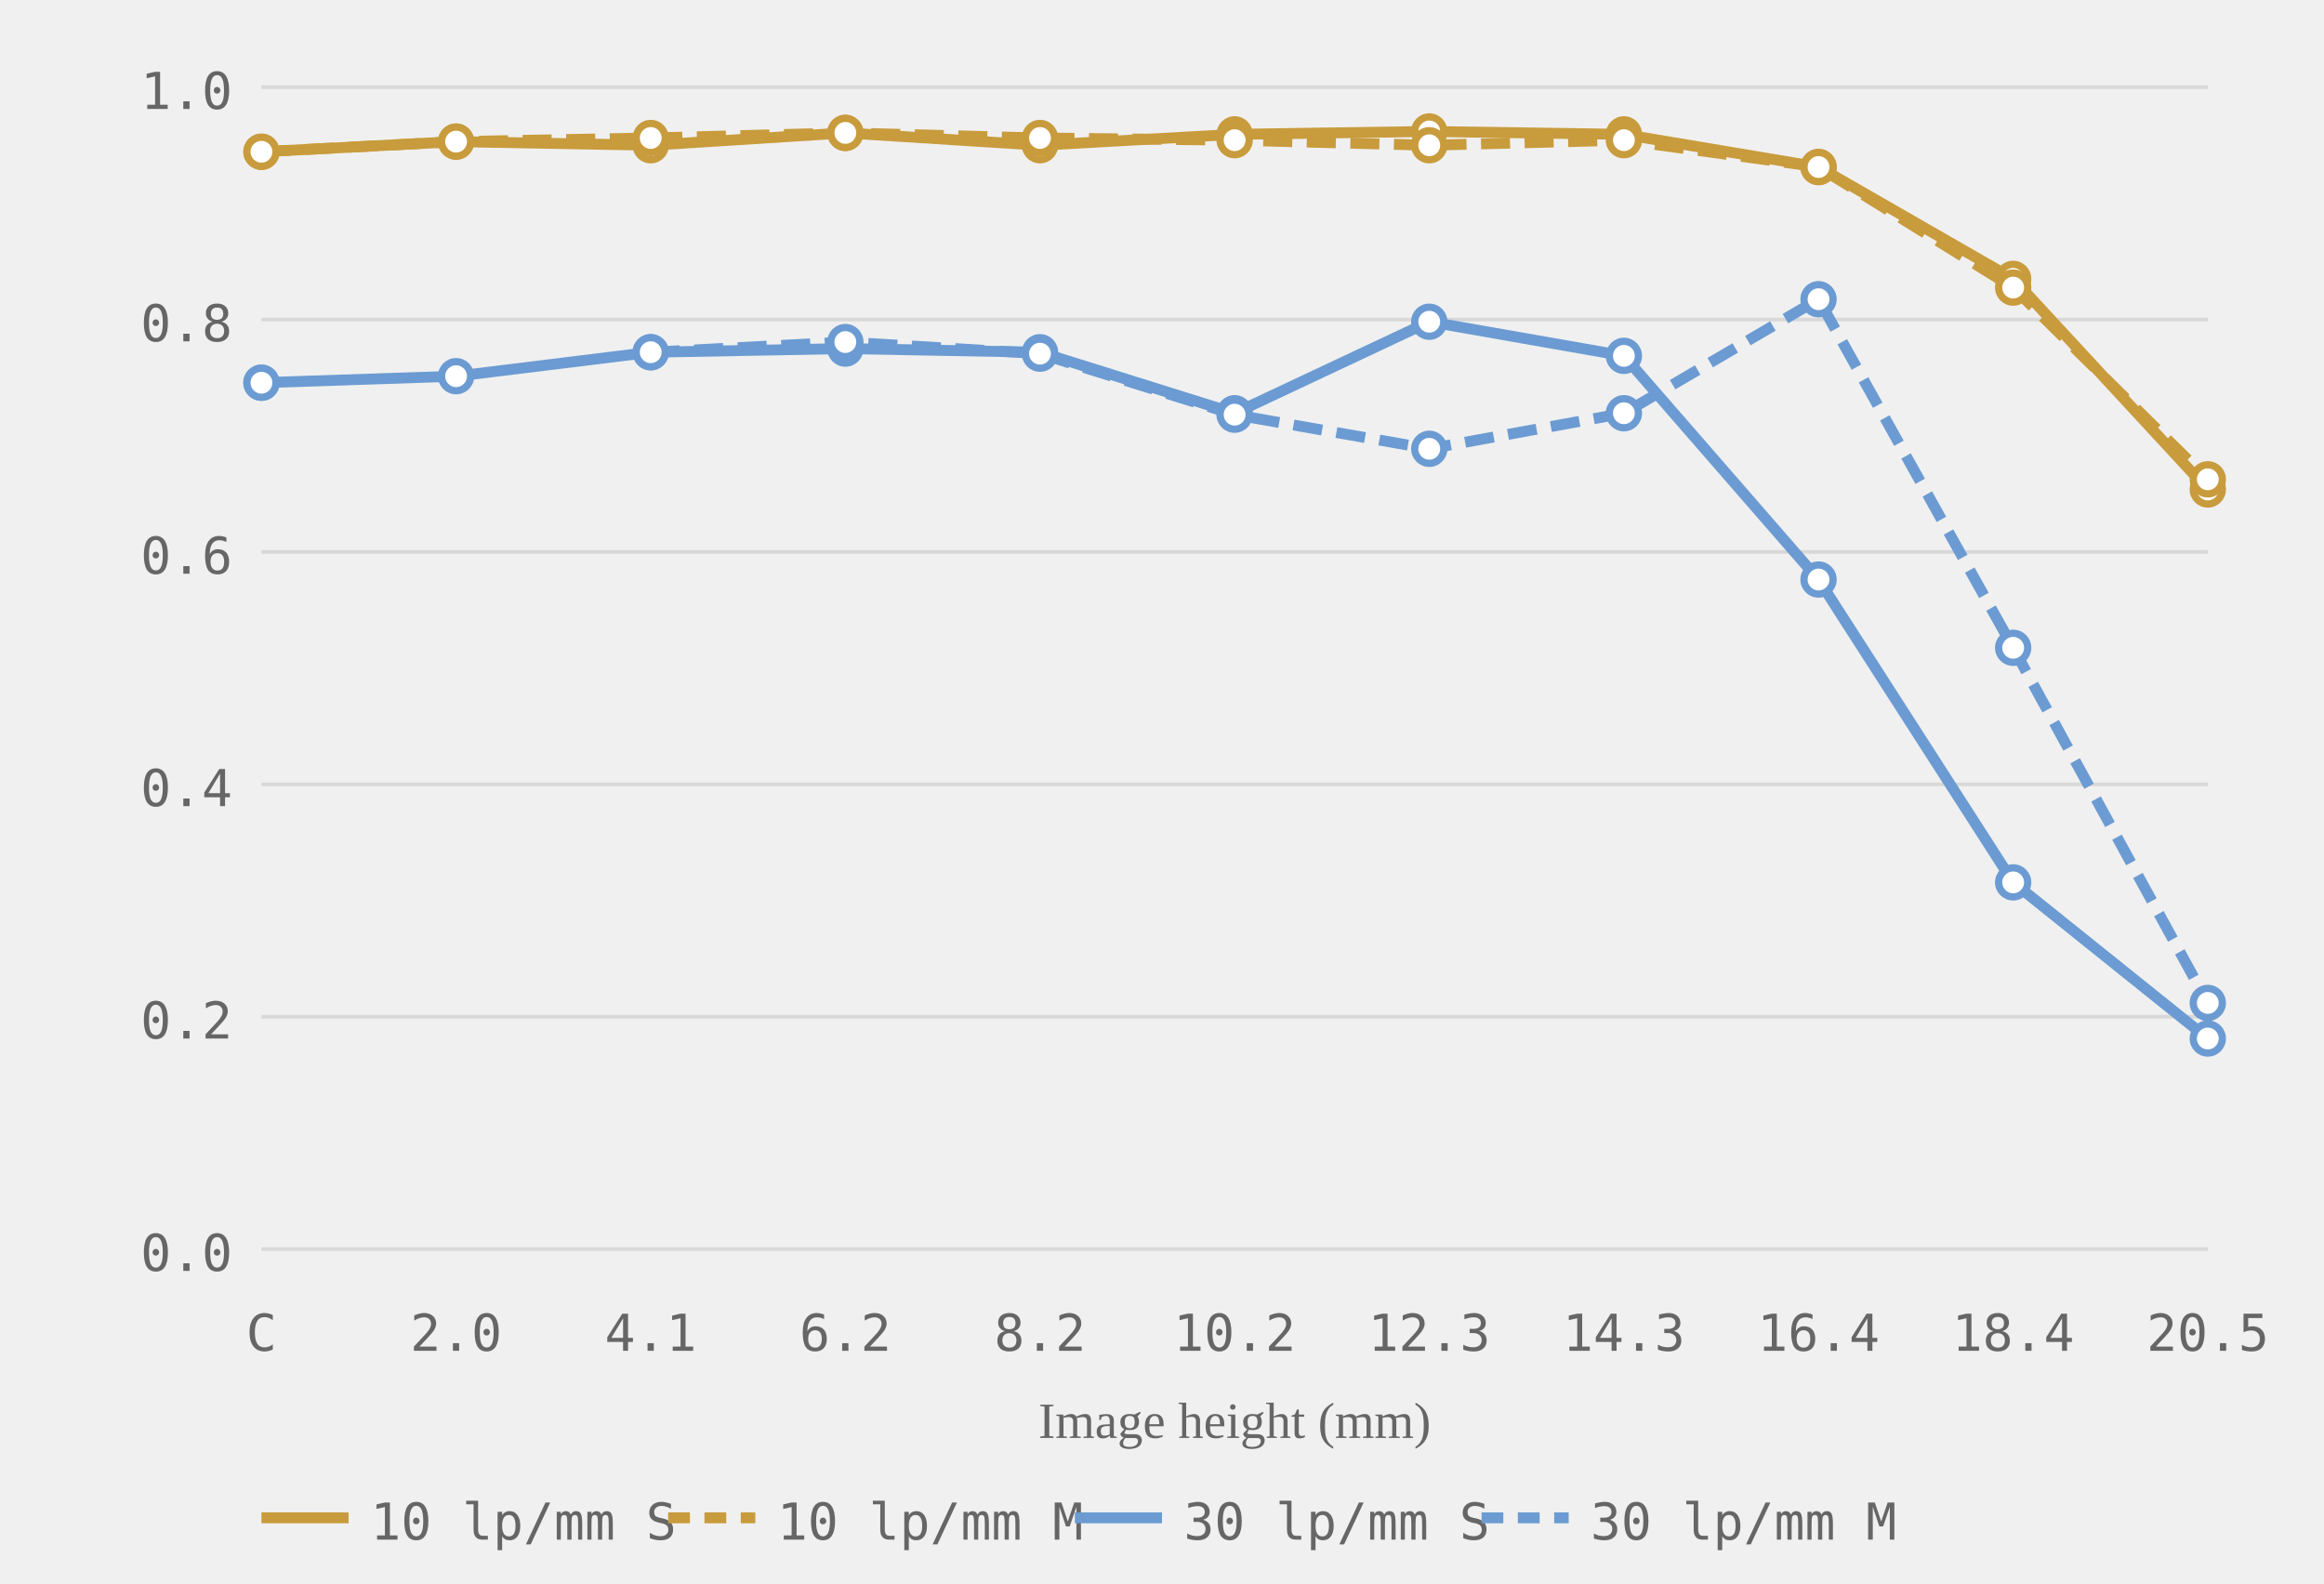
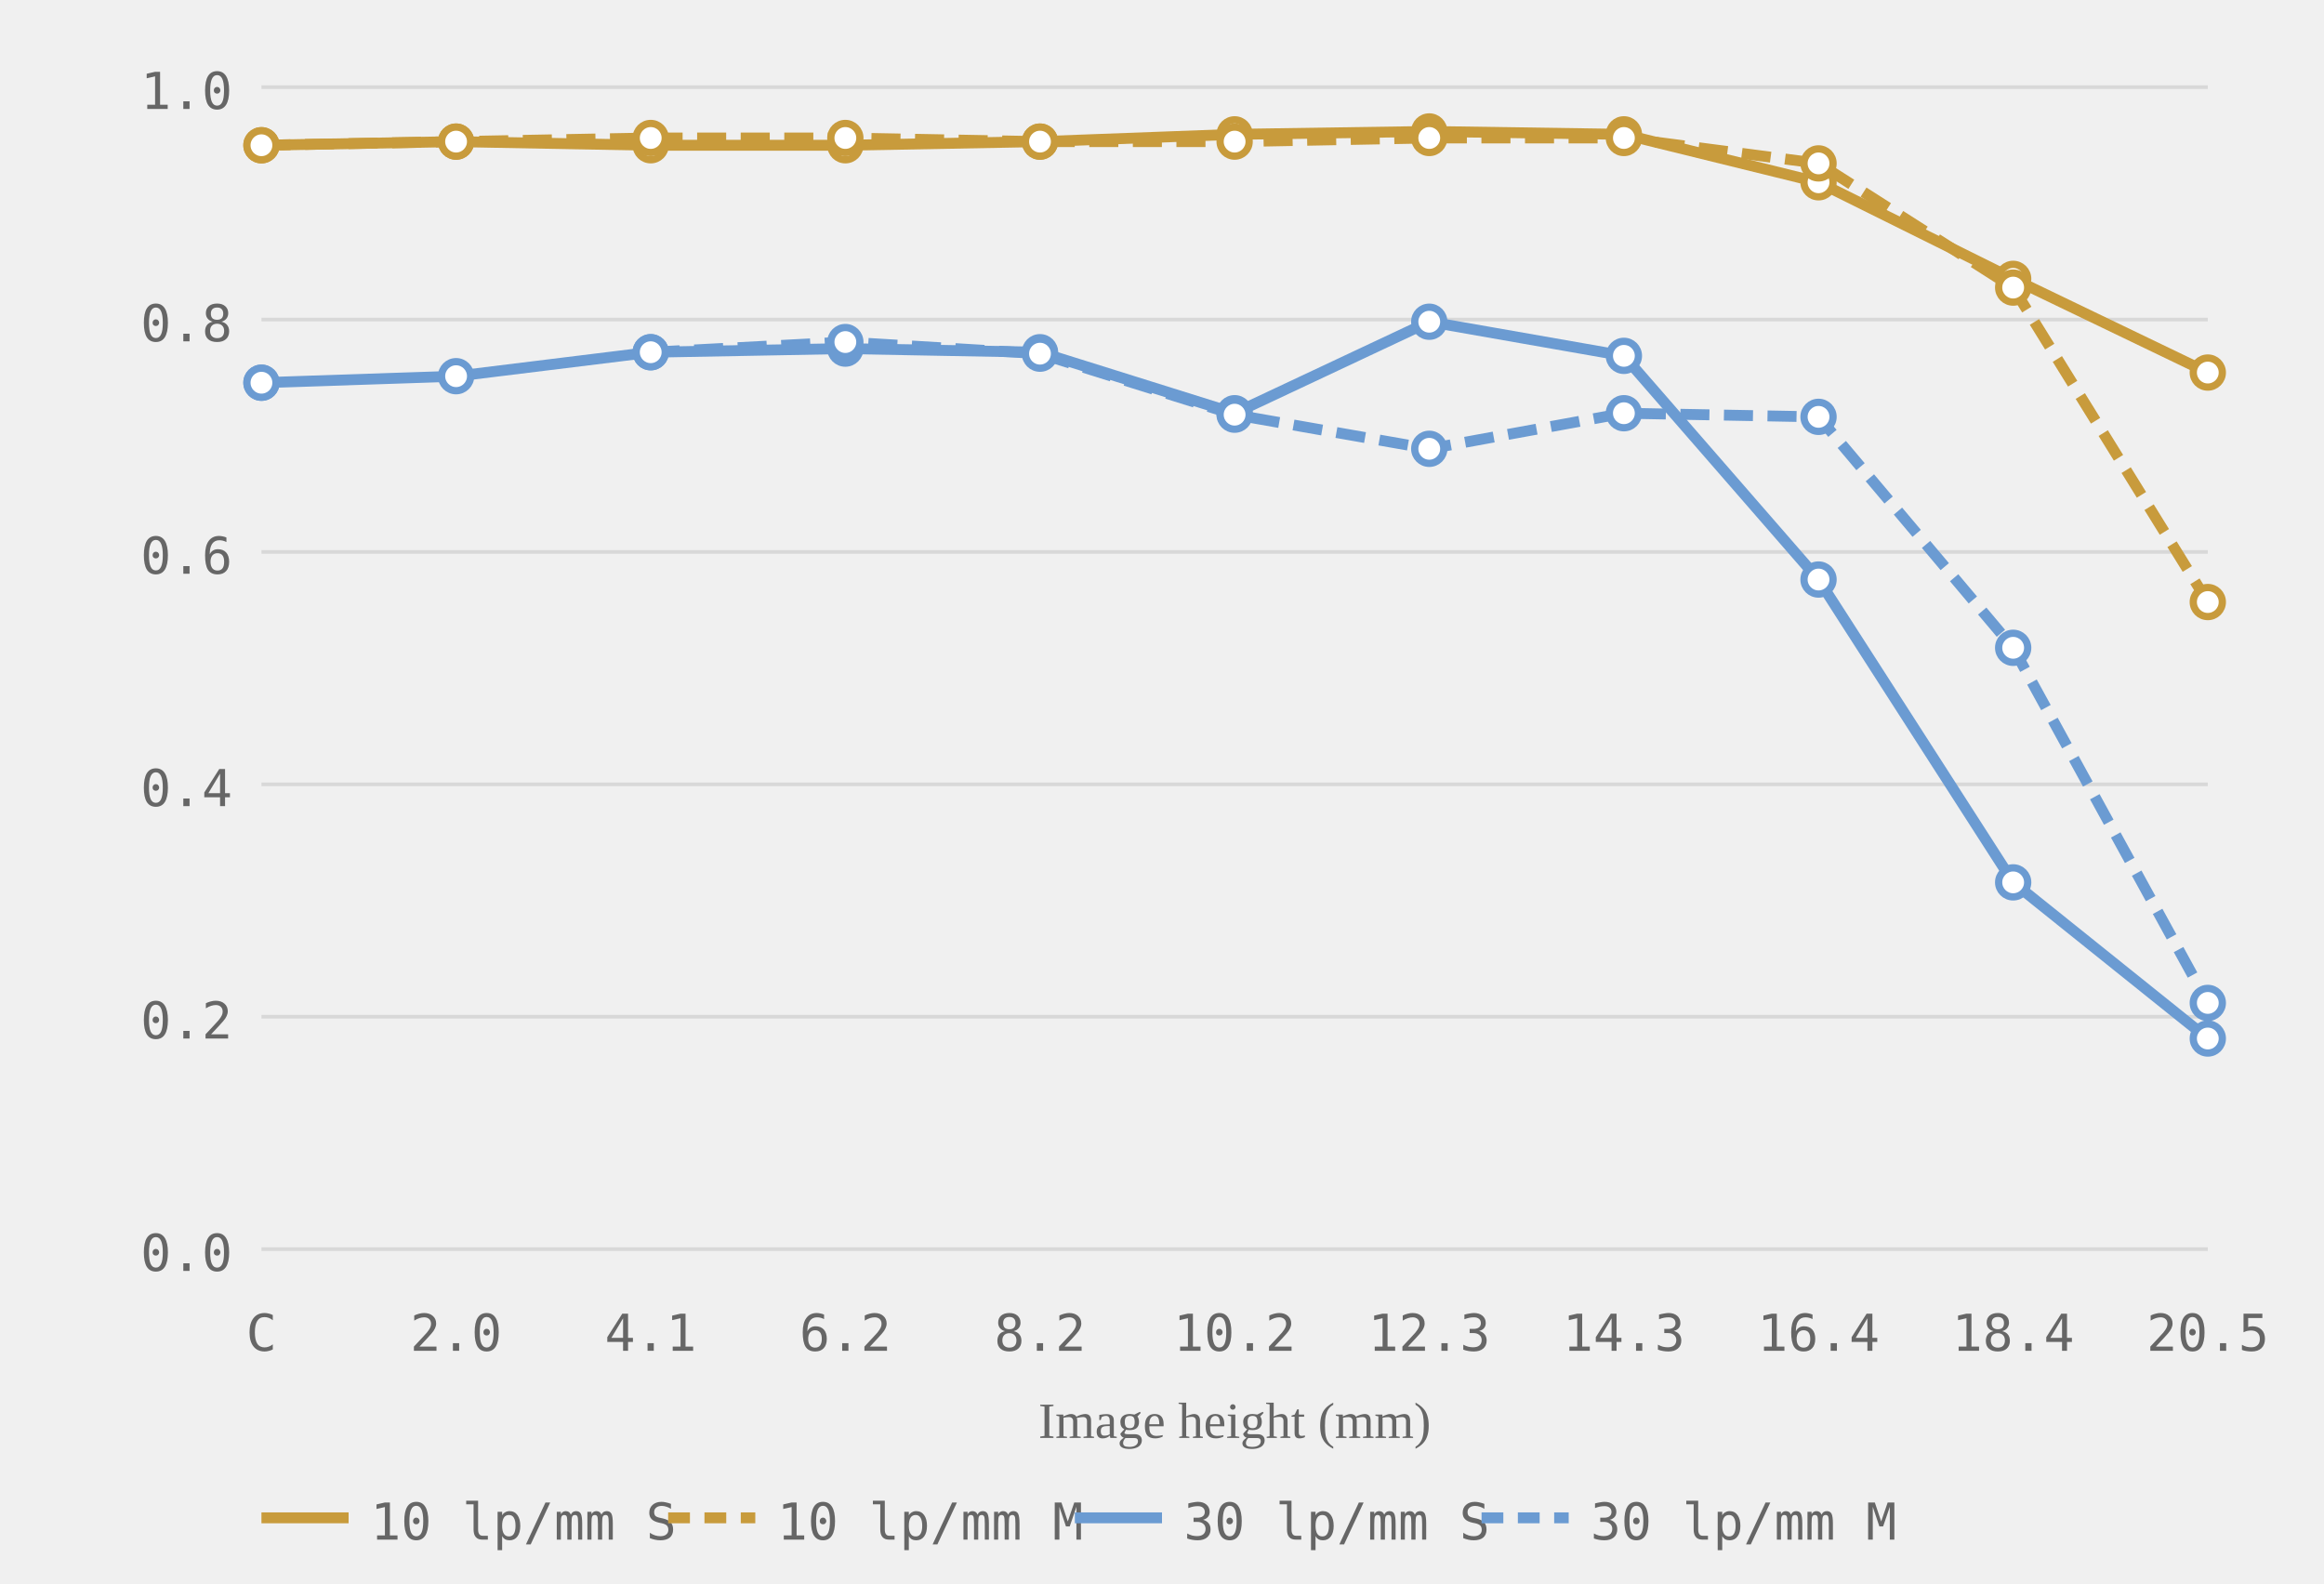
<svg xmlns="http://www.w3.org/2000/svg" viewBox="0 0 320 218" role="img" aria-label="MTF chart, generated from readings">
  <style>.grid-line { stroke: #d8d8d8; stroke-width: 0.5; }.axis-label { font-size: 7px; fill: #666666; font-family: ui-monospace, monospace; }.axis-y { text-anchor: end; }.axis-x { text-anchor: middle; }.axis-title { font-size: 7px; fill: #666666; text-anchor: middle; }.curve { fill: none; stroke-width: 1.5; }.curve-m { stroke-dasharray: 4 2; }.dot { fill: white; stroke-width: 1; }.legend-text { font-size: 7px; fill: #666666; font-family: ui-monospace, monospace; }</style>
  <line class="grid-line" x1="36" y1="172.0" x2="304" y2="172.0" />
  <line class="grid-line" x1="36" y1="140.0" x2="304" y2="140.0" />
  <line class="grid-line" x1="36" y1="108.0" x2="304" y2="108.0" />
  <line class="grid-line" x1="36" y1="76.0" x2="304" y2="76.0" />
  <line class="grid-line" x1="36" y1="44.0" x2="304" y2="44.0" />
  <line class="grid-line" x1="36" y1="12.0" x2="304" y2="12.0" />
  <text class="axis-label axis-y" x="32" y="175.0">0.0</text>
  <text class="axis-label axis-y" x="32" y="143.0">0.2</text>
  <text class="axis-label axis-y" x="32" y="111.0">0.4</text>
  <text class="axis-label axis-y" x="32" y="79.0">0.6</text>
  <text class="axis-label axis-y" x="32" y="47.0">0.8</text>
  <text class="axis-label axis-y" x="32" y="15.0">1.0</text>
  <text class="axis-label axis-x" x="36.0" y="186">C</text>
  <text class="axis-label axis-x" x="62.8" y="186">2.0</text>
  <text class="axis-label axis-x" x="89.6" y="186">4.1</text>
  <text class="axis-label axis-x" x="116.4" y="186">6.2</text>
  <text class="axis-label axis-x" x="143.2" y="186">8.2</text>
  <text class="axis-label axis-x" x="170.0" y="186">10.2</text>
  <text class="axis-label axis-x" x="196.8" y="186">12.3</text>
  <text class="axis-label axis-x" x="223.6" y="186">14.3</text>
  <text class="axis-label axis-x" x="250.4" y="186">16.4</text>
  <text class="axis-label axis-x" x="277.2" y="186">18.4</text>
  <text class="axis-label axis-x" x="304.0" y="186">20.5</text>
  <text class="axis-title" x="170.0" y="198">Image height (mm)</text>
-   <polyline class="curve curve-10" style="stroke:#c89b3c" points="36.0,20.9 62.8,19.5 89.6,20.0 116.4,18.3 143.2,20.0 170.0,18.5 196.8,18.1 223.6,18.5 250.4,23.0 277.2,38.4 304.0,67.4" />
-   <polyline class="curve curve-10 curve-m" style="stroke:#c89b3c" points="36.0,20.9 62.8,19.5 89.6,19.0 116.4,18.3 143.2,19.0 170.0,19.3 196.8,20.0 223.6,19.3 250.4,23.0 277.2,39.6 304.0,66.0" stroke-dasharray="4 2" />
+   <polyline class="curve curve-10" style="stroke:#c89b3c" points="36.0,20.0 62.8,19.5 89.6,20.0 116.4,20.0 143.2,19.5 170.0,18.5 196.8,18.1 223.6,18.5 250.4,25.1 277.2,38.4 304.0,51.3" />
+   <polyline class="curve curve-10 curve-m" style="stroke:#c89b3c" points="36.0,20.0 62.8,19.5 89.6,19.0 116.4,19.0 143.2,19.5 170.0,19.5 196.8,19.0 223.6,19.0 250.4,22.5 277.2,39.6 304.0,82.9" stroke-dasharray="4 2" />
  <polyline class="curve curve-30" style="stroke:#6b9bd2" points="36.0,52.7 62.8,51.8 89.6,48.5 116.4,48.0 143.2,48.5 170.0,56.9 196.8,44.3 223.6,49.0 250.4,79.8 277.2,121.5 304.0,143.0" />
-   <polyline class="curve curve-30 curve-m" style="stroke:#6b9bd2" points="89.6,48.5 116.4,47.1 143.2,48.7 170.0,57.1 196.8,61.8 223.6,56.9 250.4,41.2 277.2,89.2 304.0,138.1" stroke-dasharray="4 2" />
-   <circle class="dot dot-10" style="stroke:#c89b3c" cx="36.0" cy="20.9" r="2" />
+   <polyline class="curve curve-30 curve-m" style="stroke:#6b9bd2" points="89.6,48.5 116.4,47.1 143.2,48.7 170.0,57.1 196.8,61.8 223.6,56.9 250.4,57.4 277.2,89.2 304.0,138.1" stroke-dasharray="4 2" />
+   <circle class="dot dot-10" style="stroke:#c89b3c" cx="36.0" cy="20.0" r="2" />
  <circle class="dot dot-10" style="stroke:#c89b3c" cx="62.8" cy="19.5" r="2" />
  <circle class="dot dot-10" style="stroke:#c89b3c" cx="89.6" cy="20.0" r="2" />
-   <circle class="dot dot-10" style="stroke:#c89b3c" cx="116.4" cy="18.3" r="2" />
-   <circle class="dot dot-10" style="stroke:#c89b3c" cx="143.2" cy="20.0" r="2" />
+   <circle class="dot dot-10" style="stroke:#c89b3c" cx="116.4" cy="20.0" r="2" />
+   <circle class="dot dot-10" style="stroke:#c89b3c" cx="143.2" cy="19.5" r="2" />
  <circle class="dot dot-10" style="stroke:#c89b3c" cx="170.0" cy="18.5" r="2" />
  <circle class="dot dot-10" style="stroke:#c89b3c" cx="196.8" cy="18.1" r="2" />
  <circle class="dot dot-10" style="stroke:#c89b3c" cx="223.6" cy="18.5" r="2" />
-   <circle class="dot dot-10" style="stroke:#c89b3c" cx="250.4" cy="23.0" r="2" />
+   <circle class="dot dot-10" style="stroke:#c89b3c" cx="250.4" cy="25.1" r="2" />
  <circle class="dot dot-10" style="stroke:#c89b3c" cx="277.2" cy="38.4" r="2" />
-   <circle class="dot dot-10" style="stroke:#c89b3c" cx="304.0" cy="67.4" r="2" />
-   <circle class="dot dot-10" style="stroke:#c89b3c" cx="36.0" cy="20.9" r="2" />
+   <circle class="dot dot-10" style="stroke:#c89b3c" cx="304.0" cy="51.3" r="2" />
+   <circle class="dot dot-10" style="stroke:#c89b3c" cx="36.0" cy="20.0" r="2" />
  <circle class="dot dot-10" style="stroke:#c89b3c" cx="62.8" cy="19.5" r="2" />
  <circle class="dot dot-10" style="stroke:#c89b3c" cx="89.6" cy="19.0" r="2" />
-   <circle class="dot dot-10" style="stroke:#c89b3c" cx="116.4" cy="18.3" r="2" />
-   <circle class="dot dot-10" style="stroke:#c89b3c" cx="143.2" cy="19.0" r="2" />
-   <circle class="dot dot-10" style="stroke:#c89b3c" cx="170.0" cy="19.3" r="2" />
-   <circle class="dot dot-10" style="stroke:#c89b3c" cx="196.8" cy="20.0" r="2" />
-   <circle class="dot dot-10" style="stroke:#c89b3c" cx="223.6" cy="19.3" r="2" />
-   <circle class="dot dot-10" style="stroke:#c89b3c" cx="250.4" cy="23.0" r="2" />
+   <circle class="dot dot-10" style="stroke:#c89b3c" cx="116.4" cy="19.0" r="2" />
+   <circle class="dot dot-10" style="stroke:#c89b3c" cx="143.2" cy="19.5" r="2" />
+   <circle class="dot dot-10" style="stroke:#c89b3c" cx="170.0" cy="19.5" r="2" />
+   <circle class="dot dot-10" style="stroke:#c89b3c" cx="196.8" cy="19.0" r="2" />
+   <circle class="dot dot-10" style="stroke:#c89b3c" cx="223.6" cy="19.0" r="2" />
+   <circle class="dot dot-10" style="stroke:#c89b3c" cx="250.4" cy="22.5" r="2" />
  <circle class="dot dot-10" style="stroke:#c89b3c" cx="277.2" cy="39.6" r="2" />
-   <circle class="dot dot-10" style="stroke:#c89b3c" cx="304.0" cy="66.0" r="2" />
+   <circle class="dot dot-10" style="stroke:#c89b3c" cx="304.0" cy="82.9" r="2" />
  <circle class="dot dot-30" style="stroke:#6b9bd2" cx="36.0" cy="52.7" r="2" />
  <circle class="dot dot-30" style="stroke:#6b9bd2" cx="62.8" cy="51.8" r="2" />
  <circle class="dot dot-30" style="stroke:#6b9bd2" cx="89.6" cy="48.5" r="2" />
  <circle class="dot dot-30" style="stroke:#6b9bd2" cx="116.4" cy="48.0" r="2" />
  <circle class="dot dot-30" style="stroke:#6b9bd2" cx="143.2" cy="48.5" r="2" />
  <circle class="dot dot-30" style="stroke:#6b9bd2" cx="170.0" cy="56.9" r="2" />
  <circle class="dot dot-30" style="stroke:#6b9bd2" cx="196.8" cy="44.3" r="2" />
  <circle class="dot dot-30" style="stroke:#6b9bd2" cx="223.6" cy="49.0" r="2" />
  <circle class="dot dot-30" style="stroke:#6b9bd2" cx="250.4" cy="79.8" r="2" />
  <circle class="dot dot-30" style="stroke:#6b9bd2" cx="277.2" cy="121.5" r="2" />
  <circle class="dot dot-30" style="stroke:#6b9bd2" cx="304.0" cy="143.0" r="2" />
  <circle class="dot dot-30" style="stroke:#6b9bd2" cx="36.0" cy="52.7" r="2" />
  <circle class="dot dot-30" style="stroke:#6b9bd2" cx="89.6" cy="48.5" r="2" />
  <circle class="dot dot-30" style="stroke:#6b9bd2" cx="116.4" cy="47.1" r="2" />
  <circle class="dot dot-30" style="stroke:#6b9bd2" cx="143.2" cy="48.7" r="2" />
  <circle class="dot dot-30" style="stroke:#6b9bd2" cx="170.0" cy="57.1" r="2" />
  <circle class="dot dot-30" style="stroke:#6b9bd2" cx="196.8" cy="61.8" r="2" />
  <circle class="dot dot-30" style="stroke:#6b9bd2" cx="223.6" cy="56.9" r="2" />
-   <circle class="dot dot-30" style="stroke:#6b9bd2" cx="250.4" cy="41.2" r="2" />
+   <circle class="dot dot-30" style="stroke:#6b9bd2" cx="250.4" cy="57.4" r="2" />
  <circle class="dot dot-30" style="stroke:#6b9bd2" cx="277.2" cy="89.2" r="2" />
  <circle class="dot dot-30" style="stroke:#6b9bd2" cx="304.0" cy="138.1" r="2" />
  <line x1="36" y1="209" x2="48" y2="209" stroke="#c89b3c" stroke-width="1.5" />
  <text class="legend-text" x="51" y="212">10 lp/mm S</text>
  <line x1="92" y1="209" x2="104" y2="209" stroke="#c89b3c" stroke-width="1.5" stroke-dasharray="3 2" />
  <text class="legend-text" x="107" y="212">10 lp/mm M</text>
  <line x1="148" y1="209" x2="160" y2="209" stroke="#6b9bd2" stroke-width="1.5" />
  <text class="legend-text" x="163" y="212">30 lp/mm S</text>
  <line x1="204" y1="209" x2="216" y2="209" stroke="#6b9bd2" stroke-width="1.5" stroke-dasharray="3 2" />
  <text class="legend-text" x="219" y="212">30 lp/mm M</text>
</svg>
